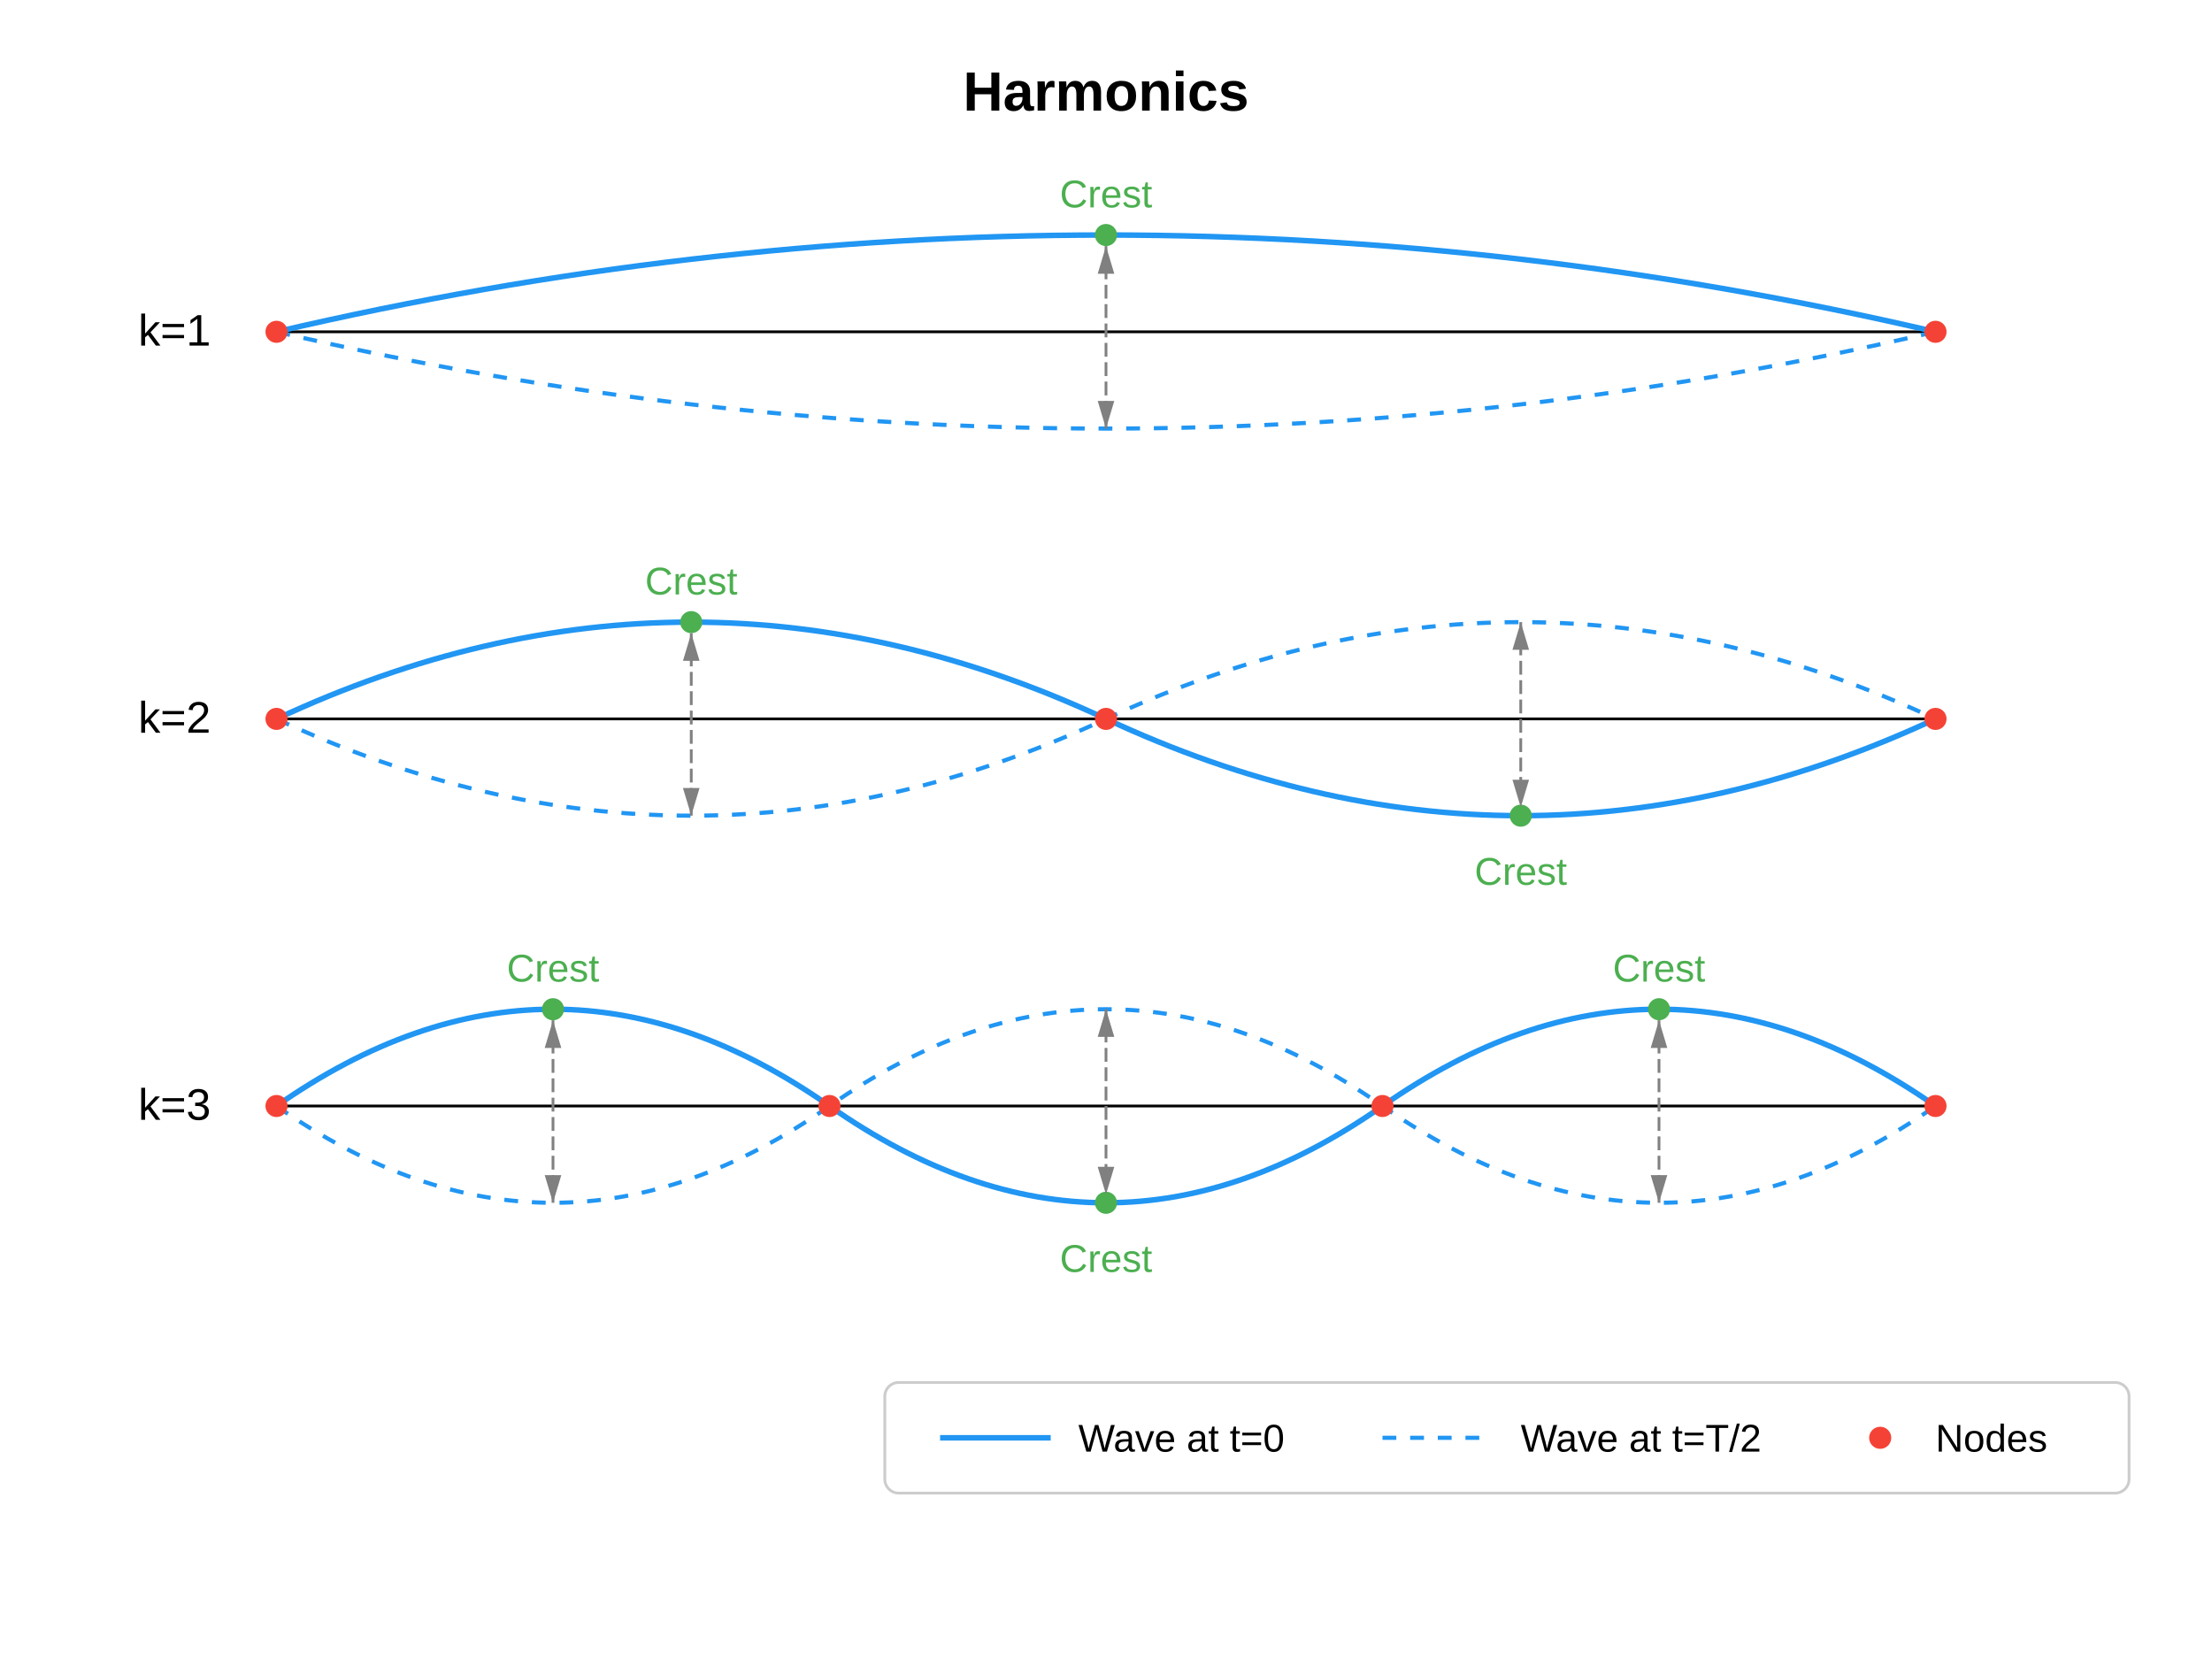
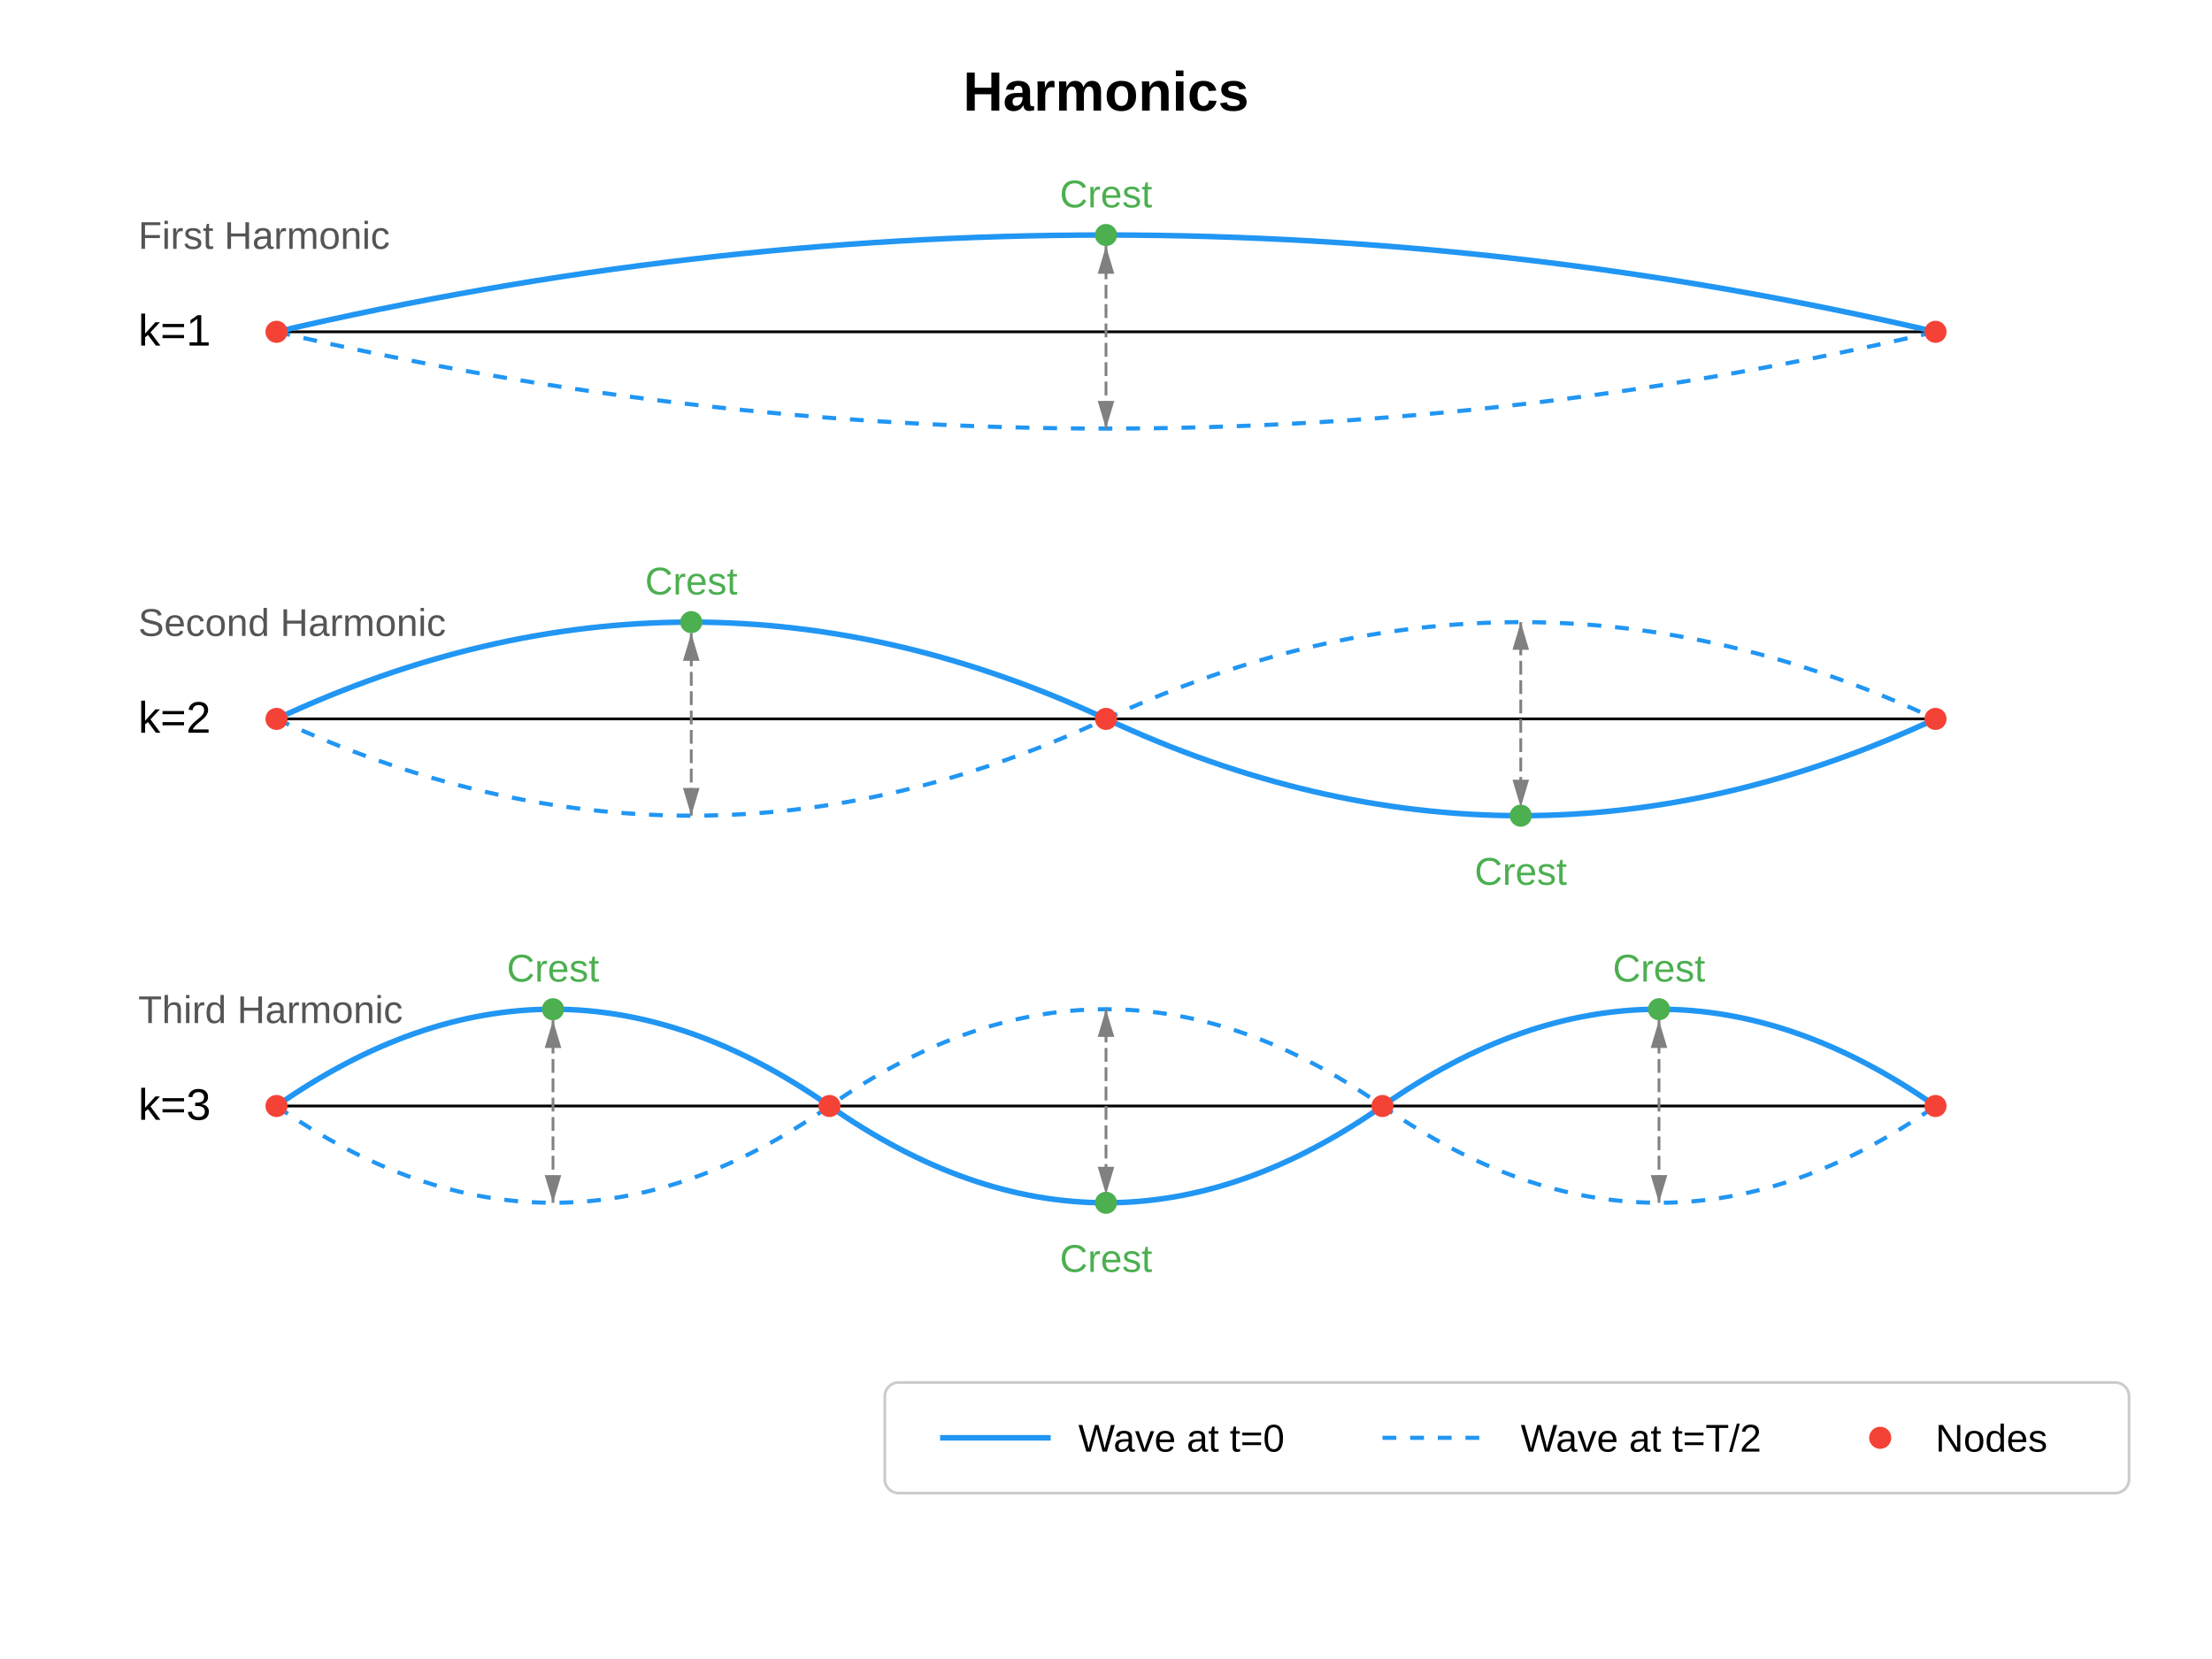
<svg xmlns="http://www.w3.org/2000/svg" viewBox="0 0 800 600">
  <rect width="800" height="600" fill="white" />
  <text x="400" y="40" font-family="Arial" font-size="20" text-anchor="middle" font-weight="bold">Harmonics</text>
  <g transform="translate(0,0)">
+     <text x="50" y="90" font-family="Arial" font-size="14" fill="#555">
+       First Harmonic
+     </text>
    <line x1="100" y1="120" x2="700" y2="120" stroke="black" stroke-width="1" />
    <text x="50" y="125" font-family="Arial" font-size="16">k=1</text>
    <path d="M 100 120 Q 400 50, 700 120" stroke="#2196F3" stroke-width="2" fill="none" />
    <path d="M 100 120 Q 400 190, 700 120" stroke="#2196F3" stroke-width="1.5" fill="none" stroke-dasharray="5,5" />
    <circle cx="100" cy="120" r="4" fill="#F44336" />
    <circle cx="700" cy="120" r="4" fill="#F44336" />
    <circle cx="400" cy="85" r="4" fill="#4CAF50" />
    <text x="400" y="75" font-family="Arial" font-size="14" fill="#4CAF50" text-anchor="middle">Crest</text>
    <line x1="400" y1="89" x2="400" y2="155" stroke="gray" stroke-width="1" stroke-dasharray="5,2" />
    <polygon points="397,99 400,89 403,99" fill="gray" />
    <polygon points="397,145 400,155 403,145" fill="gray" />
  </g>
  <g transform="translate(0,140)">
+     <text x="50" y="90" font-family="Arial" font-size="14" fill="#555">
+       Second Harmonic
+     </text>
    <line x1="100" y1="120" x2="700" y2="120" stroke="black" stroke-width="1" />
    <text x="50" y="125" font-family="Arial" font-size="16">k=2</text>
    <path d="M 100 120 Q 250 50, 400 120 Q 550 190, 700 120" stroke="#2196F3" stroke-width="2" fill="none" />
    <path d="M 100 120 Q 250 190, 400 120 Q 550 50, 700 120" stroke="#2196F3" stroke-width="1.5" fill="none" stroke-dasharray="5,5" />
    <circle cx="100" cy="120" r="4" fill="#F44336" />
    <circle cx="400" cy="120" r="4" fill="#F44336" />
    <circle cx="700" cy="120" r="4" fill="#F44336" />
    <circle cx="250" cy="85" r="4" fill="#4CAF50" />
    <circle cx="550" cy="155" r="4" fill="#4CAF50" />
    <text x="250" y="75" font-family="Arial" font-size="14" fill="#4CAF50" text-anchor="middle">Crest</text>
    <text x="550" y="180" font-family="Arial" font-size="14" fill="#4CAF50" text-anchor="middle">Crest</text>
    <line x1="250" y1="89" x2="250" y2="155" stroke="gray" stroke-width="1" stroke-dasharray="5,2" />
    <polygon points="247,99 250,89 253,99" fill="gray" />
    <polygon points="247,145 250,155 253,145" fill="gray" />
    <line x1="550" y1="85" x2="550" y2="150" stroke="gray" stroke-width="1" stroke-dasharray="5,2" />
    <polygon points="547,95 550,85 553,95" fill="gray" />
    <polygon points="547,142 550,152 553,142" fill="gray" />
  </g>
  <g transform="translate(0,280)">
+     <text x="50" y="90" font-family="Arial" font-size="14" fill="#555">
+       Third Harmonic
+     </text>
    <line x1="100" y1="120" x2="700" y2="120" stroke="black" stroke-width="1" />
    <text x="50" y="125" font-family="Arial" font-size="16">k=3</text>
    <path d="M 100 120 Q 200 50, 300 120 Q 400 190, 500 120 Q 600 50, 700 120" stroke="#2196F3" stroke-width="2" fill="none" />
    <path d="M 100 120 Q 200 190, 300 120 Q 400 50, 500 120 Q 600 190, 700 120" stroke="#2196F3" stroke-width="1.5" fill="none" stroke-dasharray="5,5" />
    <circle cx="100" cy="120" r="4" fill="#F44336" />
    <circle cx="300" cy="120" r="4" fill="#F44336" />
    <circle cx="500" cy="120" r="4" fill="#F44336" />
    <circle cx="700" cy="120" r="4" fill="#F44336" />
    <circle cx="200" cy="85" r="4" fill="#4CAF50" />
    <circle cx="400" cy="155" r="4" fill="#4CAF50" />
    <circle cx="600" cy="85" r="4" fill="#4CAF50" />
    <text x="200" y="75" font-family="Arial" font-size="14" fill="#4CAF50" text-anchor="middle">Crest</text>
    <text x="400" y="180" font-family="Arial" font-size="14" fill="#4CAF50" text-anchor="middle">Crest</text>
    <text x="600" y="75" font-family="Arial" font-size="14" fill="#4CAF50" text-anchor="middle">Crest</text>
    <line x1="200" y1="89" x2="200" y2="155" stroke="gray" stroke-width="1" stroke-dasharray="5,2" />
    <polygon points="197,99 200,89 203,99" fill="gray" />
    <polygon points="197,145 200,155 203,145" fill="gray" />
    <line x1="400" y1="85" x2="400" y2="150" stroke="gray" stroke-width="1" stroke-dasharray="5,2" />
    <polygon points="397,95 400,85 403,95" fill="gray" />
    <polygon points="397,142 400,152 403,142" fill="gray" />
    <line x1="600" y1="89" x2="600" y2="155" stroke="gray" stroke-width="1" stroke-dasharray="5,2" />
    <polygon points="597,99 600,89 603,99" fill="gray" />
    <polygon points="597,145 600,155 603,145" fill="gray" />
  </g>
  <rect x="320" y="500" width="450" height="40" fill="white" stroke="#CCCCCC" stroke-width="1" rx="5" />
  <g transform="translate(120,520)">
    <line x1="220" y1="0" x2="260" y2="0" stroke="#2196F3" stroke-width="2" />
    <text x="270" y="5" font-family="Arial" font-size="14">Wave at t=0</text>
    <line x1="380" y1="0" x2="420" y2="0" stroke="#2196F3" stroke-width="1.5" stroke-dasharray="5,5" />
    <text x="430" y="5" font-family="Arial" font-size="14">Wave at t=T/2</text>
    <circle cx="560" cy="0" r="4" fill="#F44336" />
    <text x="580" y="5" font-family="Arial" font-size="14">Nodes</text>
  </g>
</svg>
